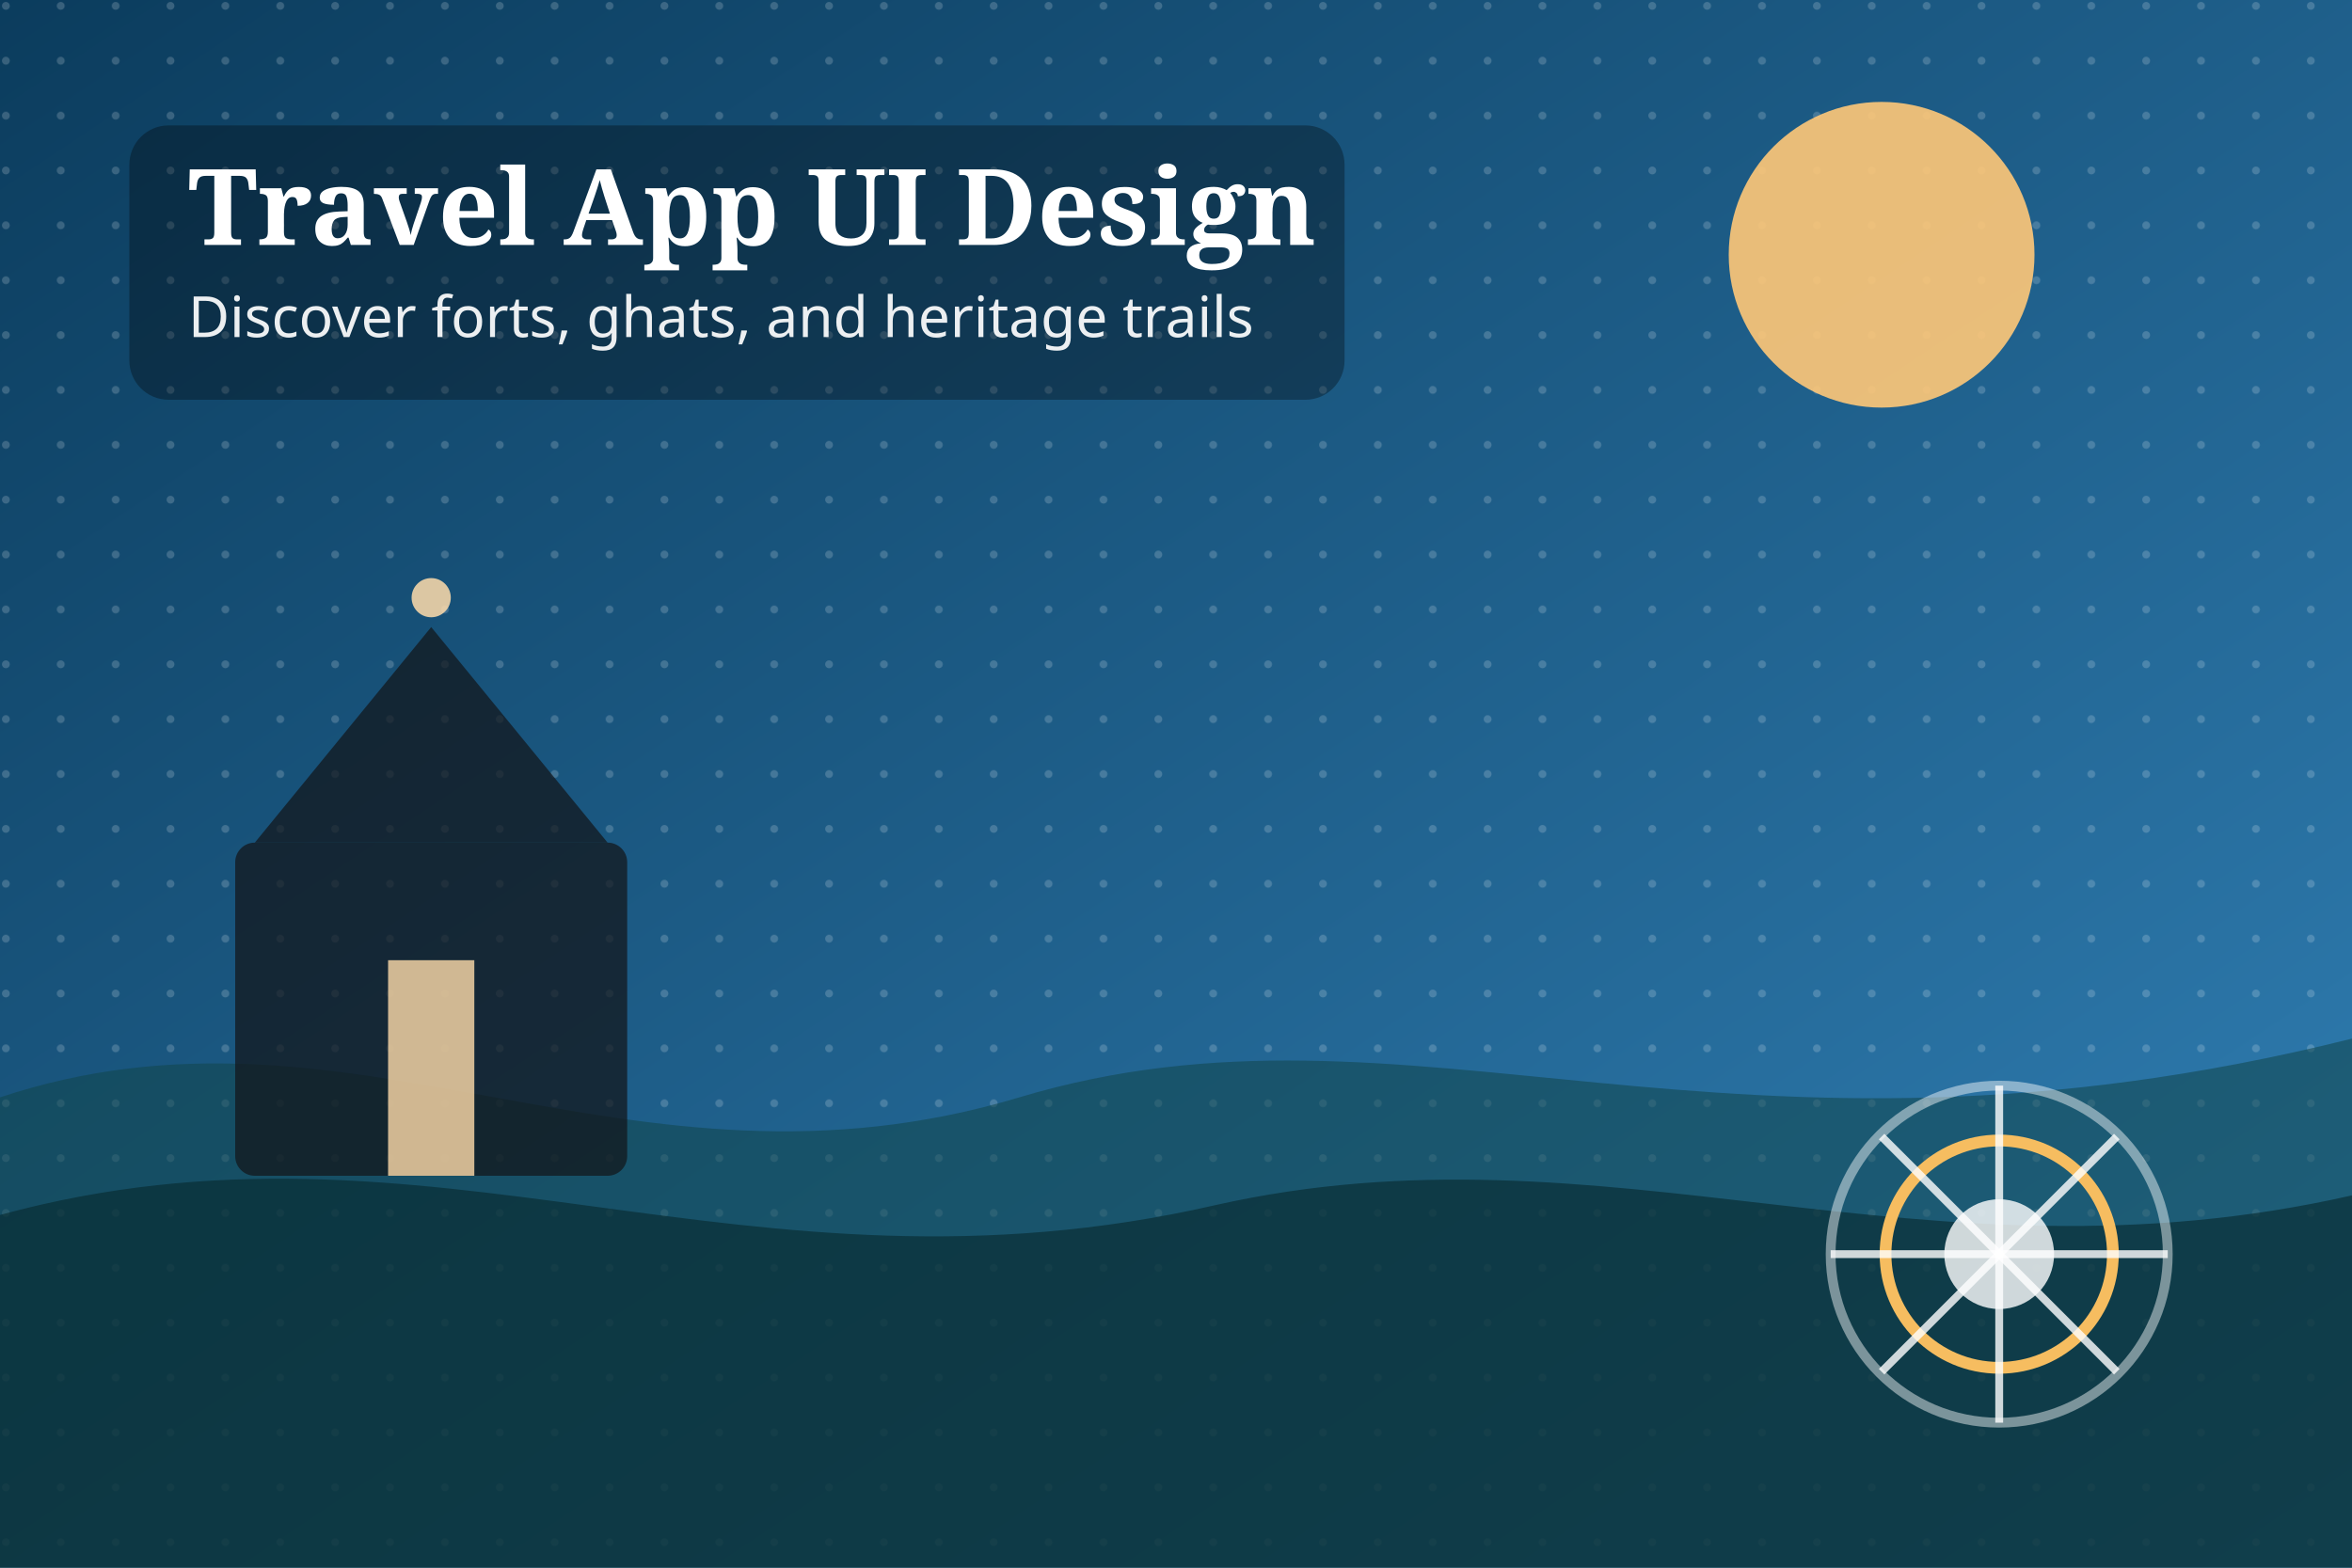
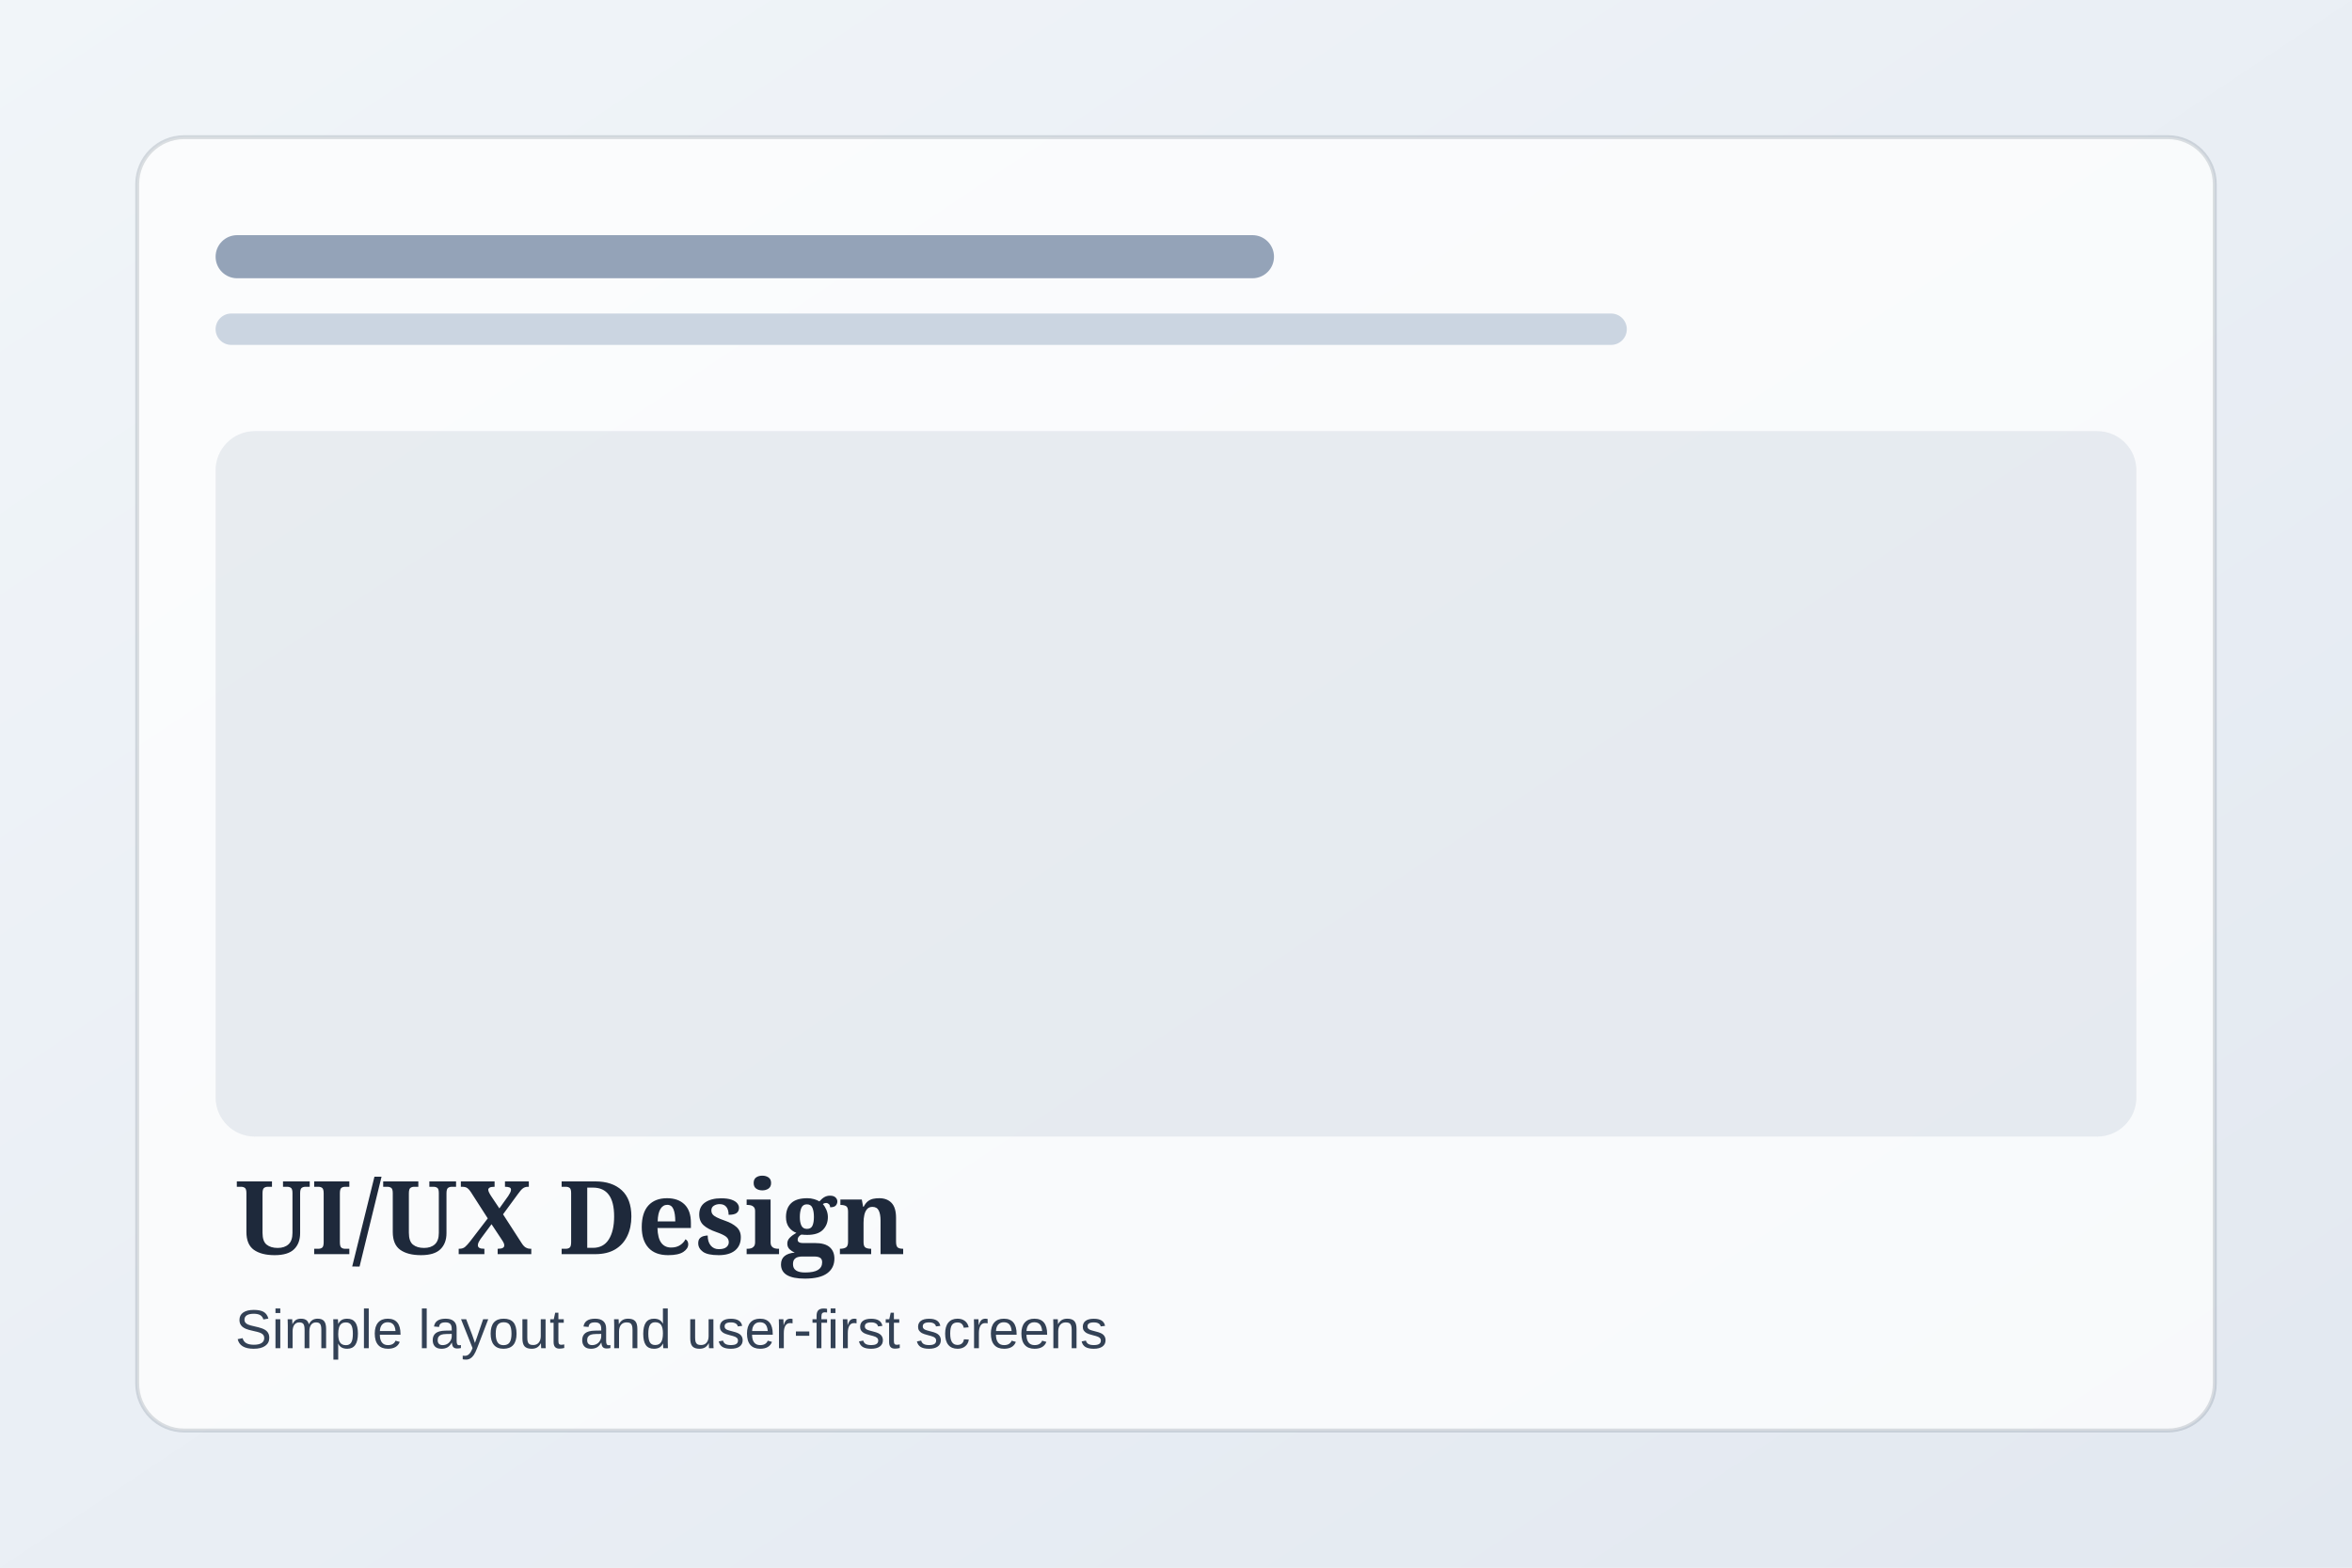
<svg xmlns="http://www.w3.org/2000/svg" viewBox="0 0 1200 800">
  <defs>
    <linearGradient id="bg" x1="0" y1="0" x2="1" y2="1">
-       <stop offset="0%" stop-color="#0b3c5d" />
-       <stop offset="100%" stop-color="#3282b8" />
+       <stop offset="0%" stop-color="#f1f5f9" />
+       <stop offset="100%" stop-color="#e2e8f0" />
    </linearGradient>
-     <pattern id="dots" width="28" height="28" patternUnits="userSpaceOnUse">
-       <circle cx="3" cy="3" r="2" fill="rgba(255,255,255,0.18)" />
-     </pattern>
  </defs>
  <rect width="1200" height="800" fill="url(#bg)" />
-   <rect width="1200" height="800" fill="url(#dots)" />
-   <circle cx="960" cy="130" r="78" fill="rgba(255,200,120,0.9)" />
-   <path d="M0 560 C180 500 320 620 520 560 C720 500 880 610 1200 530 L1200 800 L0 800 Z" fill="rgba(18,70,76,0.55)" />
-   <path d="M0 620 C220 560 380 670 620 615 C820 570 980 660 1200 610 L1200 800 L0 800 Z" fill="rgba(7,41,45,0.62)" />
-   <g fill="rgba(18,21,26,0.72)">
-     <rect x="120" y="430" width="200" height="170" rx="10" />
-     <polygon points="130,430 220,320 310,430" />
-     <rect x="198" y="490" width="44" height="110" fill="rgba(255,220,170,0.8)" />
-     <circle cx="220" cy="305" r="10" fill="rgba(255,220,170,0.85)" />
-   </g>
-   <g transform="translate(1020 640)">
-     <circle r="86" fill="none" stroke="rgba(255,255,255,0.45)" stroke-width="5" />
-     <circle r="58" fill="none" stroke="#f6bd60" stroke-width="6" />
-     <circle r="28" fill="rgba(255,255,255,0.8)" />
-     <g stroke="rgba(255,255,255,0.8)" stroke-width="4">
-       <line x1="-86" y1="0" x2="86" y2="0" />
-       <line x1="0" y1="-86" x2="0" y2="86" />
-       <line x1="-60" y1="-60" x2="60" y2="60" />
-       <line x1="-60" y1="60" x2="60" y2="-60" />
-     </g>
-   </g>
-   <rect x="66" y="64" width="620" height="140" rx="20" fill="rgba(0,0,0,0.32)" />
-   <text x="96" y="125" font-family="Georgia, serif" font-size="54" fill="#ffffff" font-weight="700">Travel App UI Design</text>
-   <text x="96" y="172" font-family="Verdana, sans-serif" font-size="29" fill="rgba(255,255,255,0.92)">Discover forts, ghats, and heritage trails</text>
+   <rect x="70" y="70" width="1060" height="660" rx="24" fill="rgba(255,255,255,0.75)" stroke="rgba(71,85,105,0.18)" stroke-width="2" />
+   <rect x="110" y="120" width="540" height="22" rx="11" fill="#94a3b8" />
+   <rect x="110" y="160" width="720" height="16" rx="8" fill="#cbd5e1" />
+   <rect x="110" y="220" width="980" height="360" rx="20" fill="rgba(148,163,184,0.18)" />
+   <text x="120" y="640" font-family="Georgia, serif" font-size="52" fill="#1e293b" font-weight="700">UI/UX Design</text>
+   <text x="120" y="688" font-family="Segoe UI, Arial, sans-serif" font-size="28" fill="#334155">Simple layout and user-first screens</text>
</svg>
